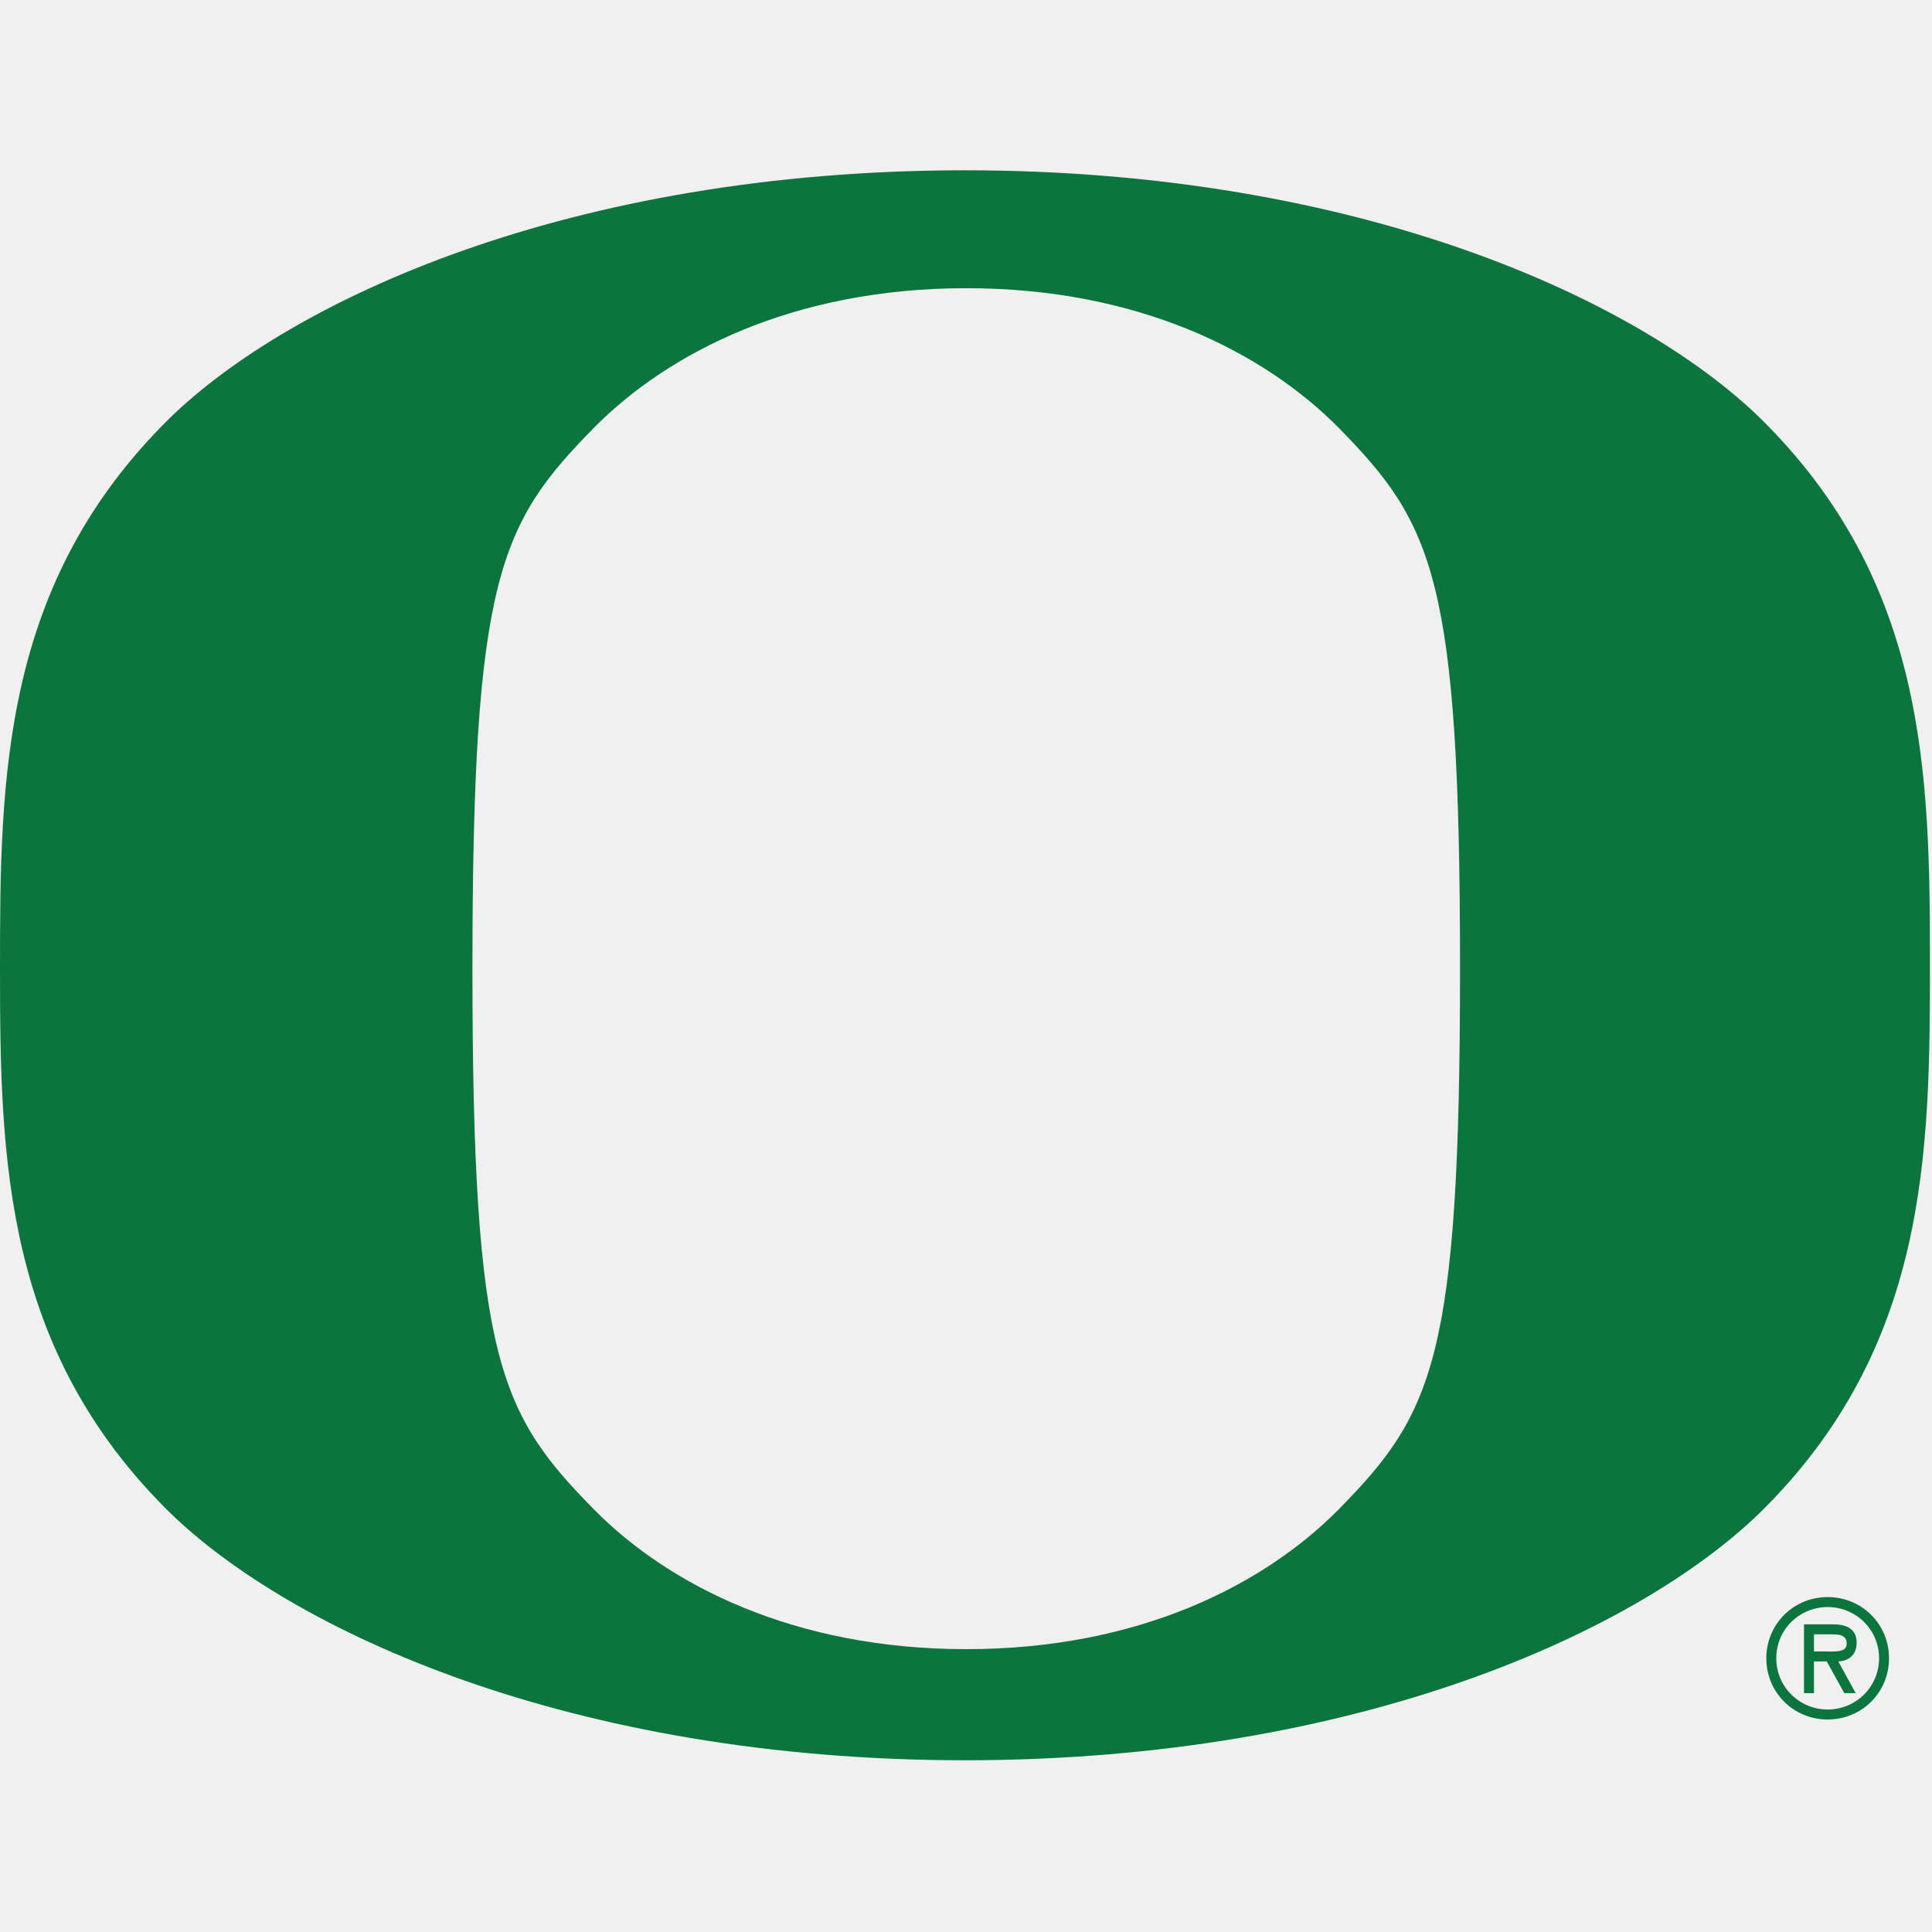
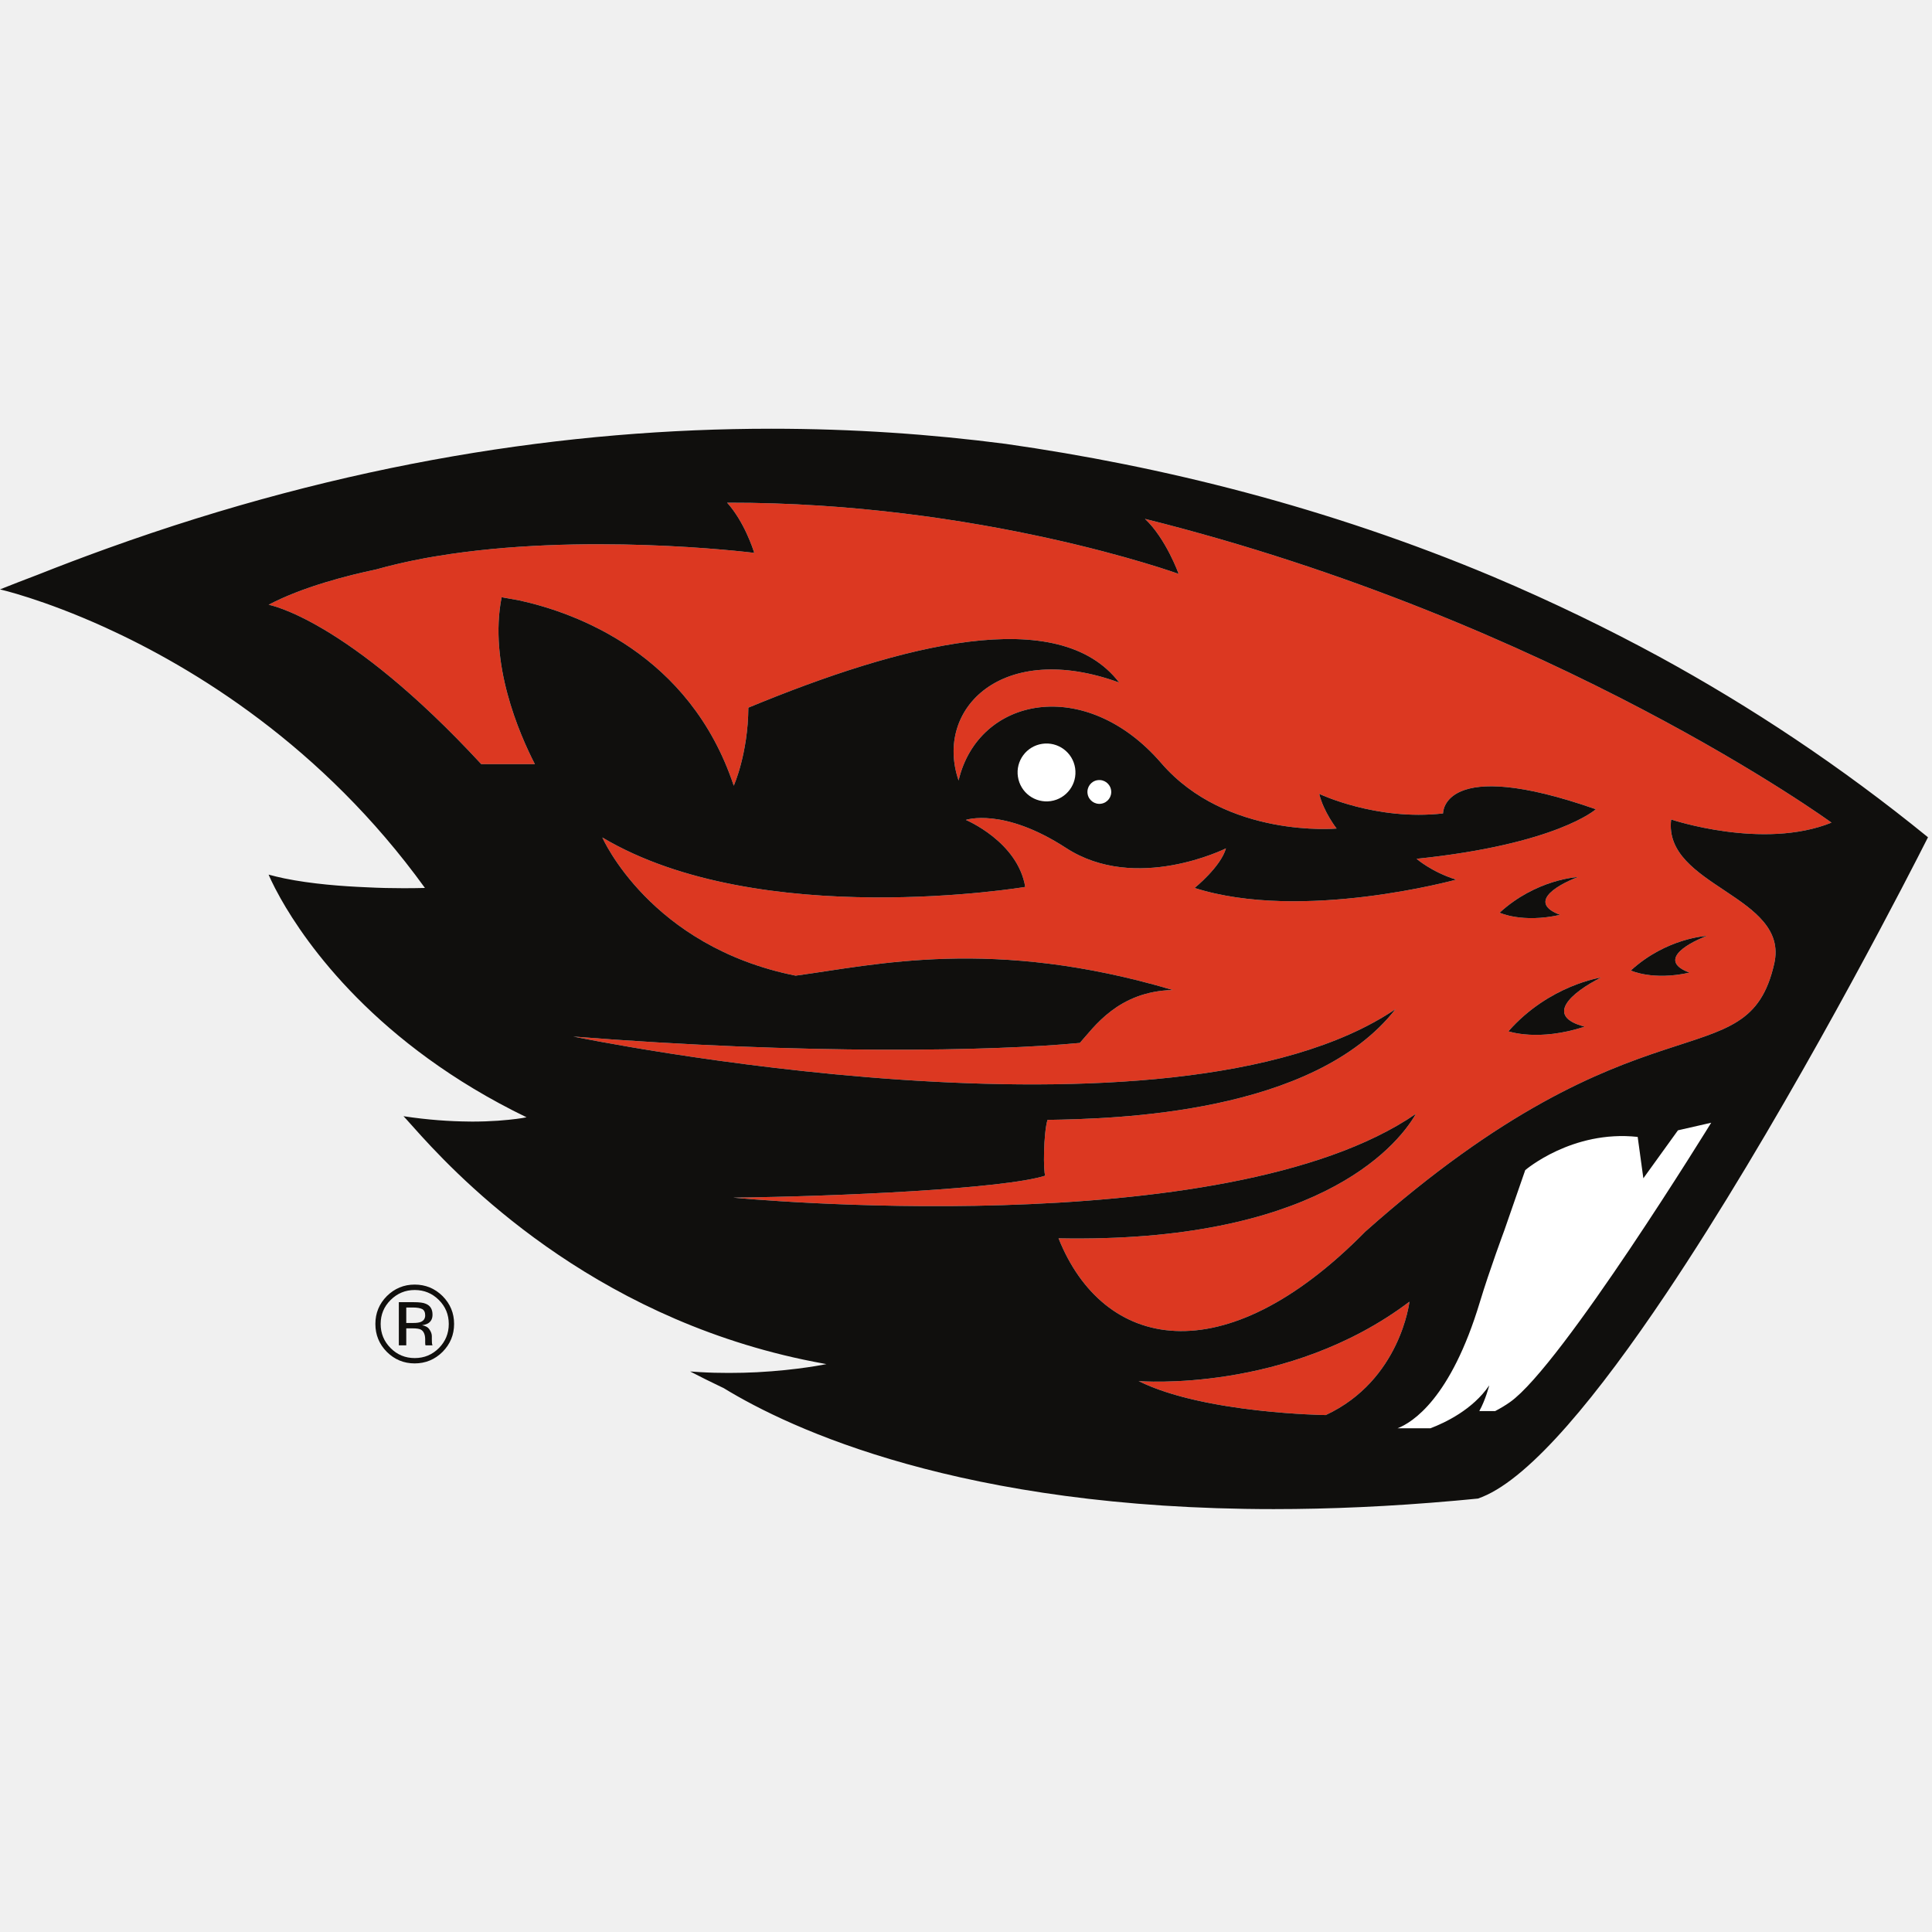
<svg xmlns="http://www.w3.org/2000/svg" width="200px" height="200px" viewBox="0 0 200 200" version="1.1">
-   <g id="oregon" stroke="none" stroke-width="1" fill="none" fill-rule="evenodd">
-     <g id="oregon_BGL" fill="#0C743D">
-       <g id="oregon" transform="translate(0, 17)">
-         <g id="g10" transform="translate(100, 82.72466) scale(-1, 1) rotate(-180) translate(-100, -82.72466) translate(0, 0.224658)" fill-rule="nonzero">
+   <g id="oregon-st" stroke="none" stroke-width="1" fill="none" fill-rule="evenodd">
+     <g id="oregon-st_BGL">
+       <g id="oregon-st" transform="translate(0, 44)">
+         <g id="g10" transform="translate(100, 56.16162) scale(-1, 1) rotate(-180) translate(-100, -56.16162) translate(0, 0.101014)" fill-rule="nonzero">
          <g id="g12">
-             <path d="M138.545,25.938 C130.836,18.16 117.884,11.505 100.028,11.505 C82.174,11.505 69.214,18.16 61.516,25.938 C51.703,35.917 48.907,41.465 48.907,81.953 C48.907,122.436 51.703,127.989 61.516,137.974 C69.214,145.741 82.174,152.391 100.028,152.391 C117.884,152.391 130.836,145.741 138.545,137.974 C148.346,127.989 151.142,122.436 151.142,81.953 C151.142,41.465 148.346,35.917 138.545,25.938 M182.196,138.959 C169.643,151.152 140.838,164.58 99.887,164.597 C58.941,164.58 30.145,151.152 17.586,138.959 C0.193,121.857 0,101.806 0,82.037 C0,62.243 0.378,42.572 17.586,25.638 C30.145,13.443 58.941,0.023 99.887,0.001 C140.838,0.023 169.643,13.443 182.196,25.638 C199.597,42.741 199.787,62.786 199.787,82.566 C199.787,102.344 199.406,122.033 182.196,138.959" id="path14" />
-             <path d="M189.556,13.04 C190.412,13.04 191.171,12.977 191.171,12.074 C191.171,11.106 189.846,11.269 188.883,11.269 L187.781,11.269 L187.781,13.04 L189.556,13.04 Z M190.299,10.236 C191.248,10.27 192.197,10.785 192.197,12.188 C192.197,13.687 191.039,14.073 189.75,14.073 L186.749,14.073 L186.749,6.948 L187.781,6.948 L187.781,10.236 L189.103,10.236 L190.925,6.948 L192.101,6.948 L190.299,10.236 Z M189.2,4.224 C192.747,4.224 195.551,7.026 195.551,10.559 C195.551,14.092 192.747,16.895 189.2,16.895 C185.656,16.895 182.849,14.092 182.849,10.559 C182.849,7.026 185.656,4.224 189.2,4.224 L189.2,4.224 Z M189.2,15.864 C192.101,15.864 194.522,13.557 194.522,10.559 C194.522,7.578 192.101,5.256 189.2,5.256 C186.299,5.256 183.88,7.578 183.88,10.559 C183.88,13.557 186.299,15.864 189.2,15.864 L189.2,15.864 Z" id="path16" />
+             <path d="M107.893,79.223 C106.251,78.98 105.125,77.453 105.374,75.816 C105.621,74.179 107.139,73.051 108.78,73.293 C110.413,73.537 111.546,75.063 111.299,76.704 C111.054,78.34 109.527,79.466 107.893,79.223" id="path14" fill="#FFFFFF" />
+             <path d="M113.62,75.46 C112.946,75.364 112.483,74.735 112.584,74.06 C112.683,73.386 113.311,72.919 113.986,73.02 C114.666,73.121 115.123,73.748 115.022,74.421 C114.921,75.098 114.296,75.561 113.62,75.46" id="path16" fill="#FFFFFF" />
+             <path d="M173.701,39.213 L170.12,34.248 L169.533,38.53 C162.753,39.272 157.891,35.092 157.891,35.092 L155.723,28.846 C155.723,28.846 154.198,24.753 153.195,21.435 C150.182,11.434 146.211,8.964 144.671,8.367 L148.081,8.367 C149.575,8.937 152.455,10.288 154.166,12.808 C154.166,12.808 153.787,11.313 153.137,10.149 L154.783,10.149 C155.335,10.437 155.857,10.75 156.328,11.085 C161.685,14.875 177.144,39.998 177.144,39.998 L173.701,39.213" id="path18" fill="#FFFFFF" />
+             <path d="M117.874,13.252 C124.611,9.897 137.242,9.736 137.242,9.736 C144.976,13.339 145.904,21.471 145.904,21.471 C133.3,11.954 117.874,13.252 117.874,13.252" id="path20" fill="#DC3821" />
+             <path d="M174.899,55.535 C171.081,54.682 168.823,55.756 168.823,55.756 C172.515,59.137 176.689,59.337 176.689,59.337 C174.165,58.355 171.796,56.683 174.899,55.535 Z M164.047,49.944 C159.252,48.367 156.149,49.463 156.149,49.463 C160.373,54.254 165.736,55.027 165.736,55.027 C162.633,53.457 159.85,51.023 164.047,49.944 L164.047,49.944 Z M163.349,65.433 C160.748,64.427 158.303,62.705 161.505,61.517 C157.566,60.637 155.24,61.742 155.24,61.742 C159.05,65.228 163.349,65.433 163.349,65.433 Z M172.997,71.389 C172.997,71.389 182.508,68.195 189.596,71.064 C189.596,71.064 160.998,91.902 118.53,102.509 C120.708,100.458 122.015,96.813 122.015,96.813 C122.015,96.813 101.509,104.241 75.273,104.183 C77.042,102.21 77.947,99.412 78.08,98.99 C77.283,99.086 60.199,101.156 45.18,98.644 C45.18,98.644 43.426,98.381 41.055,97.819 C41.037,97.819 41.024,97.814 41.011,97.81 C40.351,97.653 39.647,97.475 38.912,97.267 C35.941,96.645 31.306,95.459 27.807,93.618 C27.807,93.618 35.868,92.212 49.823,77.118 L55.257,77.118 L55.371,77.118 C53.734,80.297 50.583,87.585 51.929,94.399 C52.835,94.235 53.507,94.11 53.789,94.063 C59.585,92.79 71.417,88.554 75.958,74.886 C75.958,74.886 77.437,78.178 77.47,82.965 C93.431,89.568 109.629,93.707 115.86,85.563 C103.773,89.969 96.69,82.863 99.232,75.428 C101.288,84.133 112.388,86.3 120.213,77.226 C126.956,69.409 138.366,70.451 138.366,70.451 C138.366,70.451 137.012,72.18 136.566,74.042 C136.566,74.042 142.451,71.226 149.383,72.017 C149.383,72.017 149.239,78.039 165.201,72.449 C165.201,72.449 161.202,68.828 146.644,67.319 C146.644,67.319 148.19,65.959 150.744,65.162 C150.744,65.162 134.775,60.759 123.664,64.302 C123.664,64.302 126.36,66.469 126.912,68.4 C126.912,68.4 117.601,63.734 110.355,68.443 C103.84,72.678 99.983,71.344 99.983,71.344 C99.983,71.344 105.353,69.105 106.133,64.408 C106.133,64.408 78.672,59.807 62.354,69.527 C62.354,69.527 67.269,58.242 82.362,55.223 C90.633,56.337 102.765,59.264 121.401,53.738 C115.732,53.596 113.243,49.874 111.785,48.259 C102.959,47.414 83.349,47.015 59.352,48.92 C59.352,48.92 121.27,36.067 144.464,51.758 C136.01,40.908 115.541,40.409 108.438,40.291 C108.017,38.925 107.987,34.875 108.211,34.52 C103.959,33.15 86.723,32.364 75.899,32.245 C75.899,32.245 126.772,27.274 146.576,40.92 C144.475,37.248 135.899,27.524 109.579,28.032 C114.189,16.489 126.627,13.777 141.334,28.725 C169.973,54.194 180.874,44.101 183.672,56.479 C185.265,63.525 172.15,64.458 172.997,71.389 L172.997,71.389 Z" id="path22" fill="#DC3821" />
+             <path d="M174.899,55.535 C171.796,56.683 174.165,58.355 176.689,59.337 C176.689,59.337 172.515,59.137 168.823,55.756 C168.823,55.756 171.081,54.682 174.899,55.535" id="path24" fill="#100F0D" />
+             <path d="M161.505,61.517 C158.303,62.705 160.748,64.427 163.349,65.433 C163.349,65.433 159.05,65.228 155.24,61.742 C155.24,61.742 157.566,60.637 161.505,61.517" id="path26" fill="#100F0D" />
+             <path d="M165.736,55.027 C165.736,55.027 160.373,54.254 156.149,49.463 C156.149,49.463 159.252,48.367 164.047,49.944 C159.85,51.023 162.633,53.457 165.736,55.027" id="path28" fill="#100F0D" />
+             <path d="M112.584,74.06 C112.483,74.735 112.946,75.364 113.62,75.46 C114.296,75.561 114.921,75.098 115.022,74.421 C115.123,73.748 114.666,73.121 113.986,73.02 C113.311,72.919 112.683,73.386 112.584,74.06 L112.584,74.06 Z M107.893,79.223 C109.527,79.466 111.054,78.34 111.299,76.704 C111.546,75.063 110.413,73.537 108.78,73.293 C107.139,73.051 105.621,74.179 105.374,75.816 C105.125,77.453 106.251,78.98 107.893,79.223 L107.893,79.223 Z M183.672,56.479 C180.874,44.101 169.973,54.194 141.334,28.725 C126.627,13.777 114.189,16.489 109.579,28.032 C135.899,27.524 144.475,37.248 146.576,40.92 C126.772,27.274 75.899,32.245 75.899,32.245 C86.723,32.364 103.959,33.15 108.211,34.52 C107.987,34.875 108.017,38.925 108.438,40.291 C115.541,40.409 136.01,40.908 144.464,51.758 C121.27,36.067 59.352,48.92 59.352,48.92 C83.349,47.015 102.959,47.414 111.785,48.259 C113.243,49.874 115.732,53.596 121.401,53.738 C102.765,59.264 90.633,56.337 82.362,55.223 C67.269,58.242 62.354,69.527 62.354,69.527 C78.672,59.807 106.133,64.408 106.133,64.408 C105.353,69.105 99.983,71.344 99.983,71.344 C99.983,71.344 103.84,72.678 110.355,68.443 C117.601,63.734 126.912,68.4 126.912,68.4 C126.36,66.469 123.664,64.302 123.664,64.302 C134.775,60.759 150.744,65.162 150.744,65.162 C148.19,65.959 146.644,67.319 146.644,67.319 C161.202,68.828 165.201,72.449 165.201,72.449 C149.239,78.039 149.383,72.017 149.383,72.017 C142.451,71.226 136.566,74.042 136.566,74.042 C137.012,72.18 138.366,70.451 138.366,70.451 C138.366,70.451 126.956,69.409 120.213,77.226 C112.388,86.3 101.288,84.133 99.232,75.428 C96.69,82.863 103.773,89.969 115.86,85.563 C109.629,93.707 93.431,89.568 77.47,82.965 C77.437,78.178 75.958,74.886 75.958,74.886 C71.417,88.554 59.585,92.79 53.789,94.063 C53.507,94.11 52.835,94.235 51.929,94.399 C50.583,87.585 53.734,80.297 55.371,77.118 L55.257,77.118 L49.823,77.118 C35.868,92.212 27.807,93.618 27.807,93.618 C31.306,95.459 35.941,96.645 38.912,97.267 C39.647,97.475 40.351,97.653 41.011,97.81 C41.024,97.814 41.037,97.819 41.055,97.819 C43.426,98.381 45.18,98.644 45.18,98.644 C60.199,101.156 77.283,99.086 78.08,98.99 C77.947,99.412 77.042,102.21 75.273,104.183 C101.509,104.241 122.015,96.813 122.015,96.813 C122.015,96.813 120.708,100.458 118.53,102.509 C160.998,91.902 189.596,71.064 189.596,71.064 C182.508,68.195 172.997,71.389 172.997,71.389 C172.15,64.458 185.265,63.525 183.672,56.479 Z M156.328,11.085 C155.857,10.75 155.335,10.437 154.783,10.149 L153.137,10.149 C153.787,11.313 154.166,12.808 154.166,12.808 C152.455,10.288 149.575,8.937 148.081,8.367 L144.671,8.367 C146.211,8.964 150.182,11.434 153.195,21.435 C154.198,24.753 155.723,28.846 155.723,28.846 L157.891,35.092 C157.891,35.092 162.753,39.272 169.533,38.53 L170.12,34.248 L173.701,39.213 L177.144,39.998 C177.144,39.998 161.685,14.875 156.328,11.085 L156.328,11.085 Z M137.242,9.736 C137.242,9.736 124.611,9.897 117.874,13.252 C117.874,13.252 133.3,11.954 145.904,21.471 C145.904,21.471 144.976,13.339 137.242,9.736 Z M171.772,88.237 C166.646,91.021 160.862,93.86 154.476,96.559 C137.416,103.717 120.299,107.966 104.097,110.274 C96.388,111.275 88.291,111.841 79.842,111.841 C58.919,111.841 35.835,108.368 11.062,99.434 C8.69,98.579 6.306,97.678 3.903,96.724 C2.609,96.233 1.304,95.73 0,95.209 C0,95.209 4.411,94.211 10.862,91.281 C20.045,87.104 33.366,79.012 43.989,64.302 C43.296,64.285 42.555,64.275 41.773,64.275 C40.568,64.275 39.278,64.302 37.957,64.371 C35.507,64.47 32.246,64.71 29.425,65.293 C28.866,65.411 28.32,65.541 27.807,65.683 C27.807,65.683 28.177,64.764 29.038,63.233 C31.678,58.536 38.957,48.087 54.509,40.561 C54.509,40.561 53.851,40.419 52.646,40.301 C51.994,40.231 51.189,40.172 50.238,40.139 C49.817,40.128 49.382,40.116 48.913,40.116 C48.769,40.116 48.623,40.116 48.481,40.122 C46.599,40.139 44.335,40.282 41.768,40.673 C42.094,40.341 42.711,39.619 43.618,38.625 C48.634,33.121 62.581,19.152 85.288,15.059 C85.376,15.051 85.462,15.029 85.554,15.012 C85.554,15.012 82.613,14.389 78.347,14.168 C77.437,14.123 76.464,14.097 75.444,14.097 C74.476,14.097 73.464,14.119 72.424,14.182 C72.099,14.198 71.772,14.223 71.442,14.249 C72.497,13.697 73.561,13.174 74.632,12.661 C74.726,12.622 74.817,12.577 74.905,12.532 C81.816,8.303 99.516,0 131.861,0 C137.653,0 143.912,0.268 150.669,0.872 C150.957,0.896 151.254,0.93 151.54,0.953 C152.023,0.998 152.503,1.039 152.987,1.091 L152.997,1.091 C153.145,1.143 153.292,1.198 153.441,1.26 C158.527,3.317 165.493,11.89 172.481,22.308 C183.722,39.076 194.999,60.599 198.486,67.393 C199.198,68.78 199.585,69.548 199.585,69.548 C190.549,76.905 181.223,83.078 171.772,88.237 L171.772,88.237 Z" id="path30" fill="#100F0D" />
+             <path d="M45.433,16.669 C44.744,15.98 43.916,15.635 42.931,15.635 C41.956,15.635 41.119,15.98 40.435,16.669 C39.751,17.358 39.406,18.186 39.406,19.165 C39.406,20.14 39.751,20.968 40.435,21.647 C41.13,22.337 41.962,22.681 42.931,22.681 C43.907,22.681 44.744,22.337 45.433,21.647 C46.113,20.968 46.457,20.14 46.457,19.165 C46.457,18.186 46.113,17.358 45.433,16.669 L45.433,16.669 Z M42.922,23.243 C41.809,23.243 40.843,22.839 40.046,22.051 C39.253,21.253 38.859,20.288 38.859,19.17 C38.859,18.037 39.253,17.078 40.041,16.28 C40.834,15.487 41.799,15.083 42.922,15.083 C44.055,15.083 45.02,15.487 45.817,16.28 C46.605,17.078 47.008,18.048 47.008,19.17 C47.008,20.298 46.605,21.253 45.817,22.051 C45.02,22.839 44.055,23.243 42.922,23.243 L42.922,23.243 Z" id="path32" fill="#100F0D" />
+             <path d="M43.537,19.368 C43.374,19.304 43.119,19.269 42.784,19.269 L42.056,19.269 L42.056,20.869 L42.744,20.869 C43.187,20.869 43.503,20.81 43.709,20.706 C43.907,20.598 44.015,20.377 44.015,20.057 C44.015,19.722 43.857,19.491 43.537,19.368 L43.537,19.368 Z M44.773,20.13 C44.773,20.692 44.547,21.066 44.084,21.253 C43.828,21.371 43.414,21.42 42.852,21.42 L41.287,21.42 L41.287,16.954 L42.056,16.954 L42.056,18.713 L42.695,18.713 C43.119,18.713 43.404,18.673 43.581,18.575 C43.867,18.407 44.015,18.063 44.015,17.556 L44.015,17.196 L44.024,17.053 C44.03,17.028 44.03,17.019 44.035,17.004 C44.045,16.989 44.045,16.969 44.045,16.954 L44.773,16.954 L44.753,17.014 C44.734,17.053 44.719,17.127 44.714,17.246 C44.704,17.363 44.704,17.482 44.704,17.58 L44.704,17.904 C44.704,18.132 44.62,18.359 44.457,18.595 C44.3,18.835 44.045,18.973 43.69,19.033 C43.976,19.081 44.182,19.146 44.34,19.244 C44.636,19.441 44.773,19.727 44.773,20.13 L44.773,20.13 Z" id="path34" fill="#100F0D" />
          </g>
        </g>
      </g>
    </g>
  </g>
</svg>
